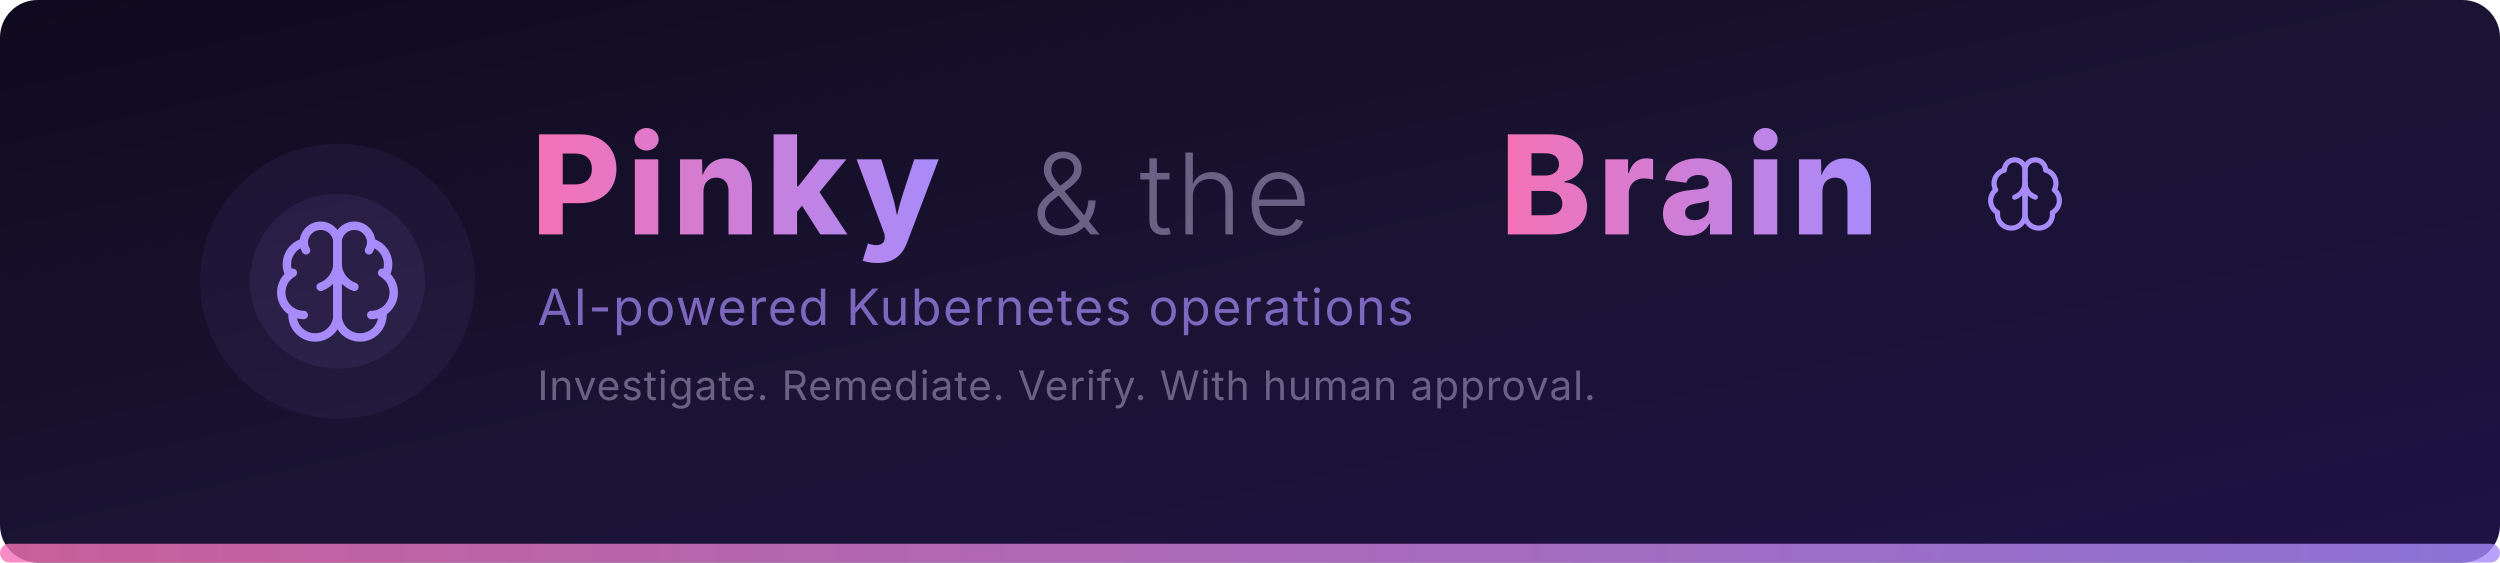
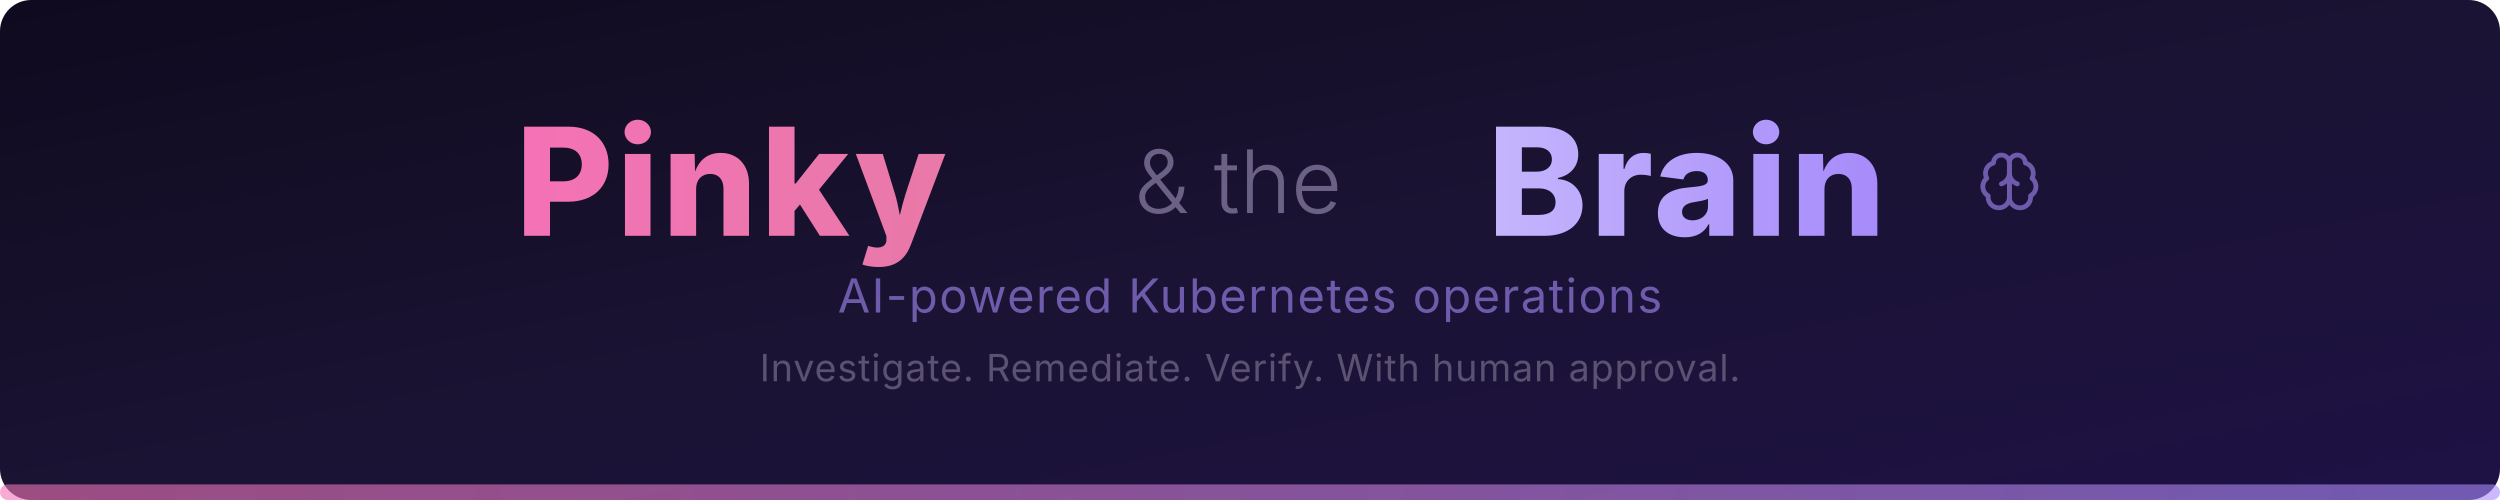
- <svg xmlns="http://www.w3.org/2000/svg" viewBox="0 0 800 180" width="800" height="180">
+ <svg xmlns="http://www.w3.org/2000/svg" viewBox="0 0 800 160" width="800" height="160">
  <defs>
    <linearGradient id="bgGrad" x1="0%" y1="0%" x2="100%" y2="100%">
-       <stop offset="0%" style="stop-color:#0f0a1e;stop-opacity:1" />
-       <stop offset="50%" style="stop-color:#1a1333;stop-opacity:1" />
-       <stop offset="100%" style="stop-color:#1e1145;stop-opacity:1" />
+       <stop offset="0%" style="stop-color:#0f0a1e" />
+       <stop offset="50%" style="stop-color:#1a1333" />
+       <stop offset="100%" style="stop-color:#1e1145" />
    </linearGradient>
-     <linearGradient id="textGrad" x1="0%" y1="0%" x2="100%" y2="0%">
+     <linearGradient id="pinkGrad" x1="0%" y1="0%" x2="100%" y2="0%">
      <stop offset="0%" style="stop-color:#f472b6" />
+       <stop offset="100%" style="stop-color:#e879a8" />
+     </linearGradient>
+     <linearGradient id="purpleGrad" x1="0%" y1="0%" x2="100%" y2="0%">
+       <stop offset="0%" style="stop-color:#c4b5fd" />
      <stop offset="100%" style="stop-color:#a78bfa" />
    </linearGradient>
    <linearGradient id="accentLine" x1="0%" y1="0%" x2="100%" y2="0%">
-       <stop offset="0%" style="stop-color:#f472b6;stop-opacity:0.8" />
-       <stop offset="100%" style="stop-color:#a78bfa;stop-opacity:0.8" />
+       <stop offset="0%" style="stop-color:#f472b6;stop-opacity:0.6" />
+       <stop offset="100%" style="stop-color:#a78bfa;stop-opacity:0.6" />
    </linearGradient>
  </defs>
-   <rect width="800" height="180" rx="12" fill="url(#bgGrad)" />
-   <circle cx="108" cy="90" r="44" fill="#a78bfa" opacity="0.06" />
-   <circle cx="108" cy="90" r="28" fill="#a78bfa" opacity="0.08" />
-   <g transform="translate(108,90) scale(1.8)" fill="none" stroke="#a78bfa" stroke-width="1.5" stroke-linecap="round" stroke-linejoin="round">
-     <path d="M0-7a3 3 0 0 0-5.997.125 4 4 0 0 0-2.526 5.77 4 4 0 0 0 .556 6.588A4 4 0 1 0 0 6Z" />
-     <path d="M0-7a3 3 0 0 1 5.997.125 4 4 0 0 1 2.526 5.77 4 4 0 0 1-.556 6.588A4 4 0 1 1 0 6Z" />
-     <path d="M3 1a4.5 4.5 0 0 1-3-4 4.5 4.5 0 0 1-3 4" />
-     <path d="M5.599-5.5a3 3 0 0 0 .399-1.375" />
-     <path d="M-5.997-6.875A3 3 0 0 0-5.599-5.5" />
-     <path d="M-8.523-1.104a4 4 0 0 1 .585-.396" />
-     <path d="M7.938-1.5a4 4 0 0 1 .585.396" />
-     <path d="M-6 6a4 4 0 0 1-1.967-.516" />
-     <path d="M7.967 5.484A4 4 0 0 1 6 6" />
+   <rect width="800" height="160" rx="10" fill="url(#bgGrad)" />
+   <g transform="translate(400, 58)">
+     <text x="-235" y="0" font-family="system-ui, -apple-system, 'Segoe UI', sans-serif" font-size="48" font-weight="800" fill="url(#pinkGrad)" text-anchor="start" dominant-baseline="central" letter-spacing="1">Pinky</text>
+     <text x="-37" y="0" font-family="system-ui, -apple-system, 'Segoe UI', sans-serif" font-size="28" font-weight="300" fill="#6b6185" text-anchor="start" dominant-baseline="central">&amp; the</text>
+     <text x="76" y="0" font-family="system-ui, -apple-system, 'Segoe UI', sans-serif" font-size="48" font-weight="800" fill="url(#purpleGrad)" text-anchor="start" dominant-baseline="central" letter-spacing="1">Brain</text>
+     <g transform="translate(243, 0) scale(0.85)" fill="none" stroke="#a78bfa" stroke-width="1.8" stroke-linecap="round" stroke-linejoin="round" opacity="0.6">
+       <path d="M0-7a3 3 0 0 0-5.997.125 4 4 0 0 0-2.526 5.77 4 4 0 0 0 .556 6.588A4 4 0 1 0 0 6Z" />
+       <path d="M0-7a3 3 0 0 1 5.997.125 4 4 0 0 1 2.526 5.77 4 4 0 0 1-.556 6.588A4 4 0 1 1 0 6Z" />
+       <path d="M3 1a4.5 4.5 0 0 1-3-4 4.5 4.5 0 0 1-3 4" />
+     </g>
  </g>
-   <text x="170" y="75" font-family="system-ui, -apple-system, 'Segoe UI', sans-serif" font-size="44" font-weight="800" fill="url(#textGrad)" letter-spacing="2">Pinky</text>
-   <text x="330" y="75" font-family="system-ui, -apple-system, 'Segoe UI', sans-serif" font-size="36" font-weight="300" fill="#6b6185" letter-spacing="1"> &amp; the </text>
-   <text x="480" y="75" font-family="system-ui, -apple-system, 'Segoe UI', sans-serif" font-size="44" font-weight="800" fill="url(#textGrad)" letter-spacing="2">Brain</text>
-   <g transform="translate(648,62) scale(1.1)" fill="none" stroke="#a78bfa" stroke-width="1.5" stroke-linecap="round" stroke-linejoin="round">
-     <path d="M0-7a3 3 0 0 0-5.997.125 4 4 0 0 0-2.526 5.77 4 4 0 0 0 .556 6.588A4 4 0 1 0 0 6Z" />
-     <path d="M0-7a3 3 0 0 1 5.997.125 4 4 0 0 1 2.526 5.77 4 4 0 0 1-.556 6.588A4 4 0 1 1 0 6Z" />
-     <path d="M3 1a4.5 4.5 0 0 1-3-4 4.5 4.5 0 0 1-3 4" />
-   </g>
-   <text x="172" y="104" font-family="system-ui, -apple-system, 'Segoe UI', sans-serif" font-size="16" fill="#a78bfa" opacity="0.7" letter-spacing="0.5">AI-powered Kubernetes operations</text>
-   <text x="172" y="128" font-family="system-ui, -apple-system, 'Segoe UI', sans-serif" font-size="13" fill="#6b6185" letter-spacing="0.3">Investigate. Remediate. Verify. With human approval.</text>
-   <rect x="0" y="174" width="800" height="6" rx="3" fill="url(#accentLine)" />
+   <text x="400" y="100" font-family="system-ui, -apple-system, 'Segoe UI', sans-serif" font-size="15" fill="#a78bfa" opacity="0.6" text-anchor="middle" letter-spacing="0.5">AI-powered Kubernetes operations</text>
+   <text x="400" y="122" font-family="system-ui, -apple-system, 'Segoe UI', sans-serif" font-size="12" fill="#5a5270" text-anchor="middle" letter-spacing="0.3">Investigate. Remediate. Verify. With human approval.</text>
+   <rect x="0" y="155" width="800" height="5" rx="2.5" fill="url(#accentLine)" />
</svg>
